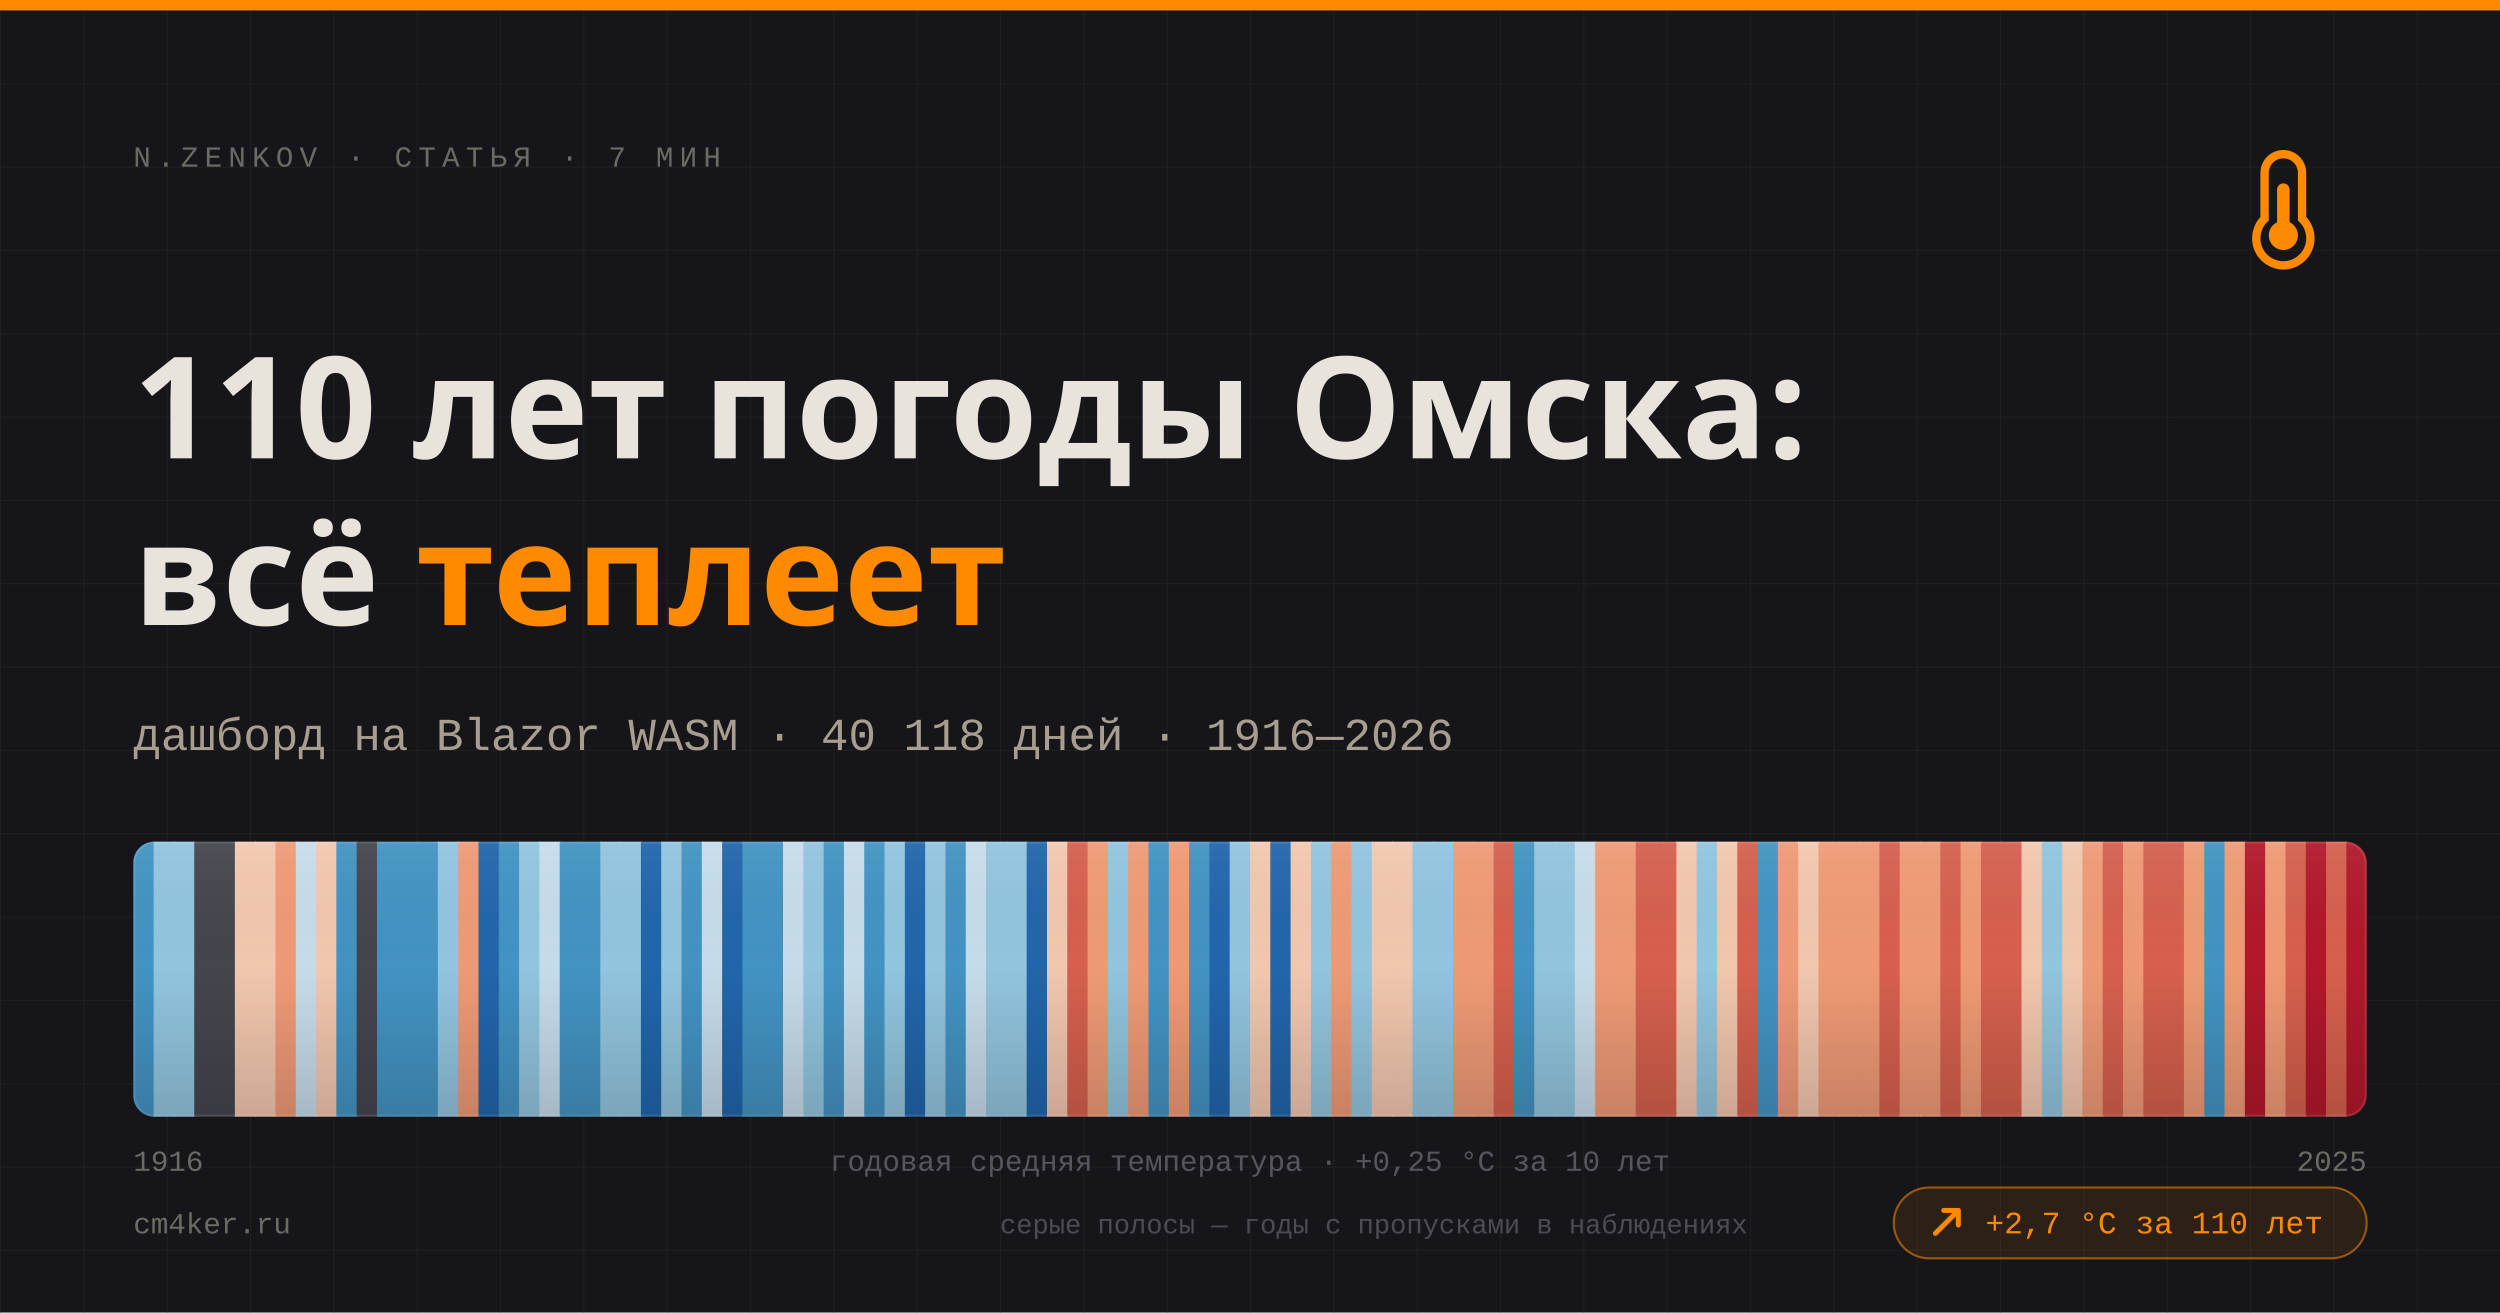
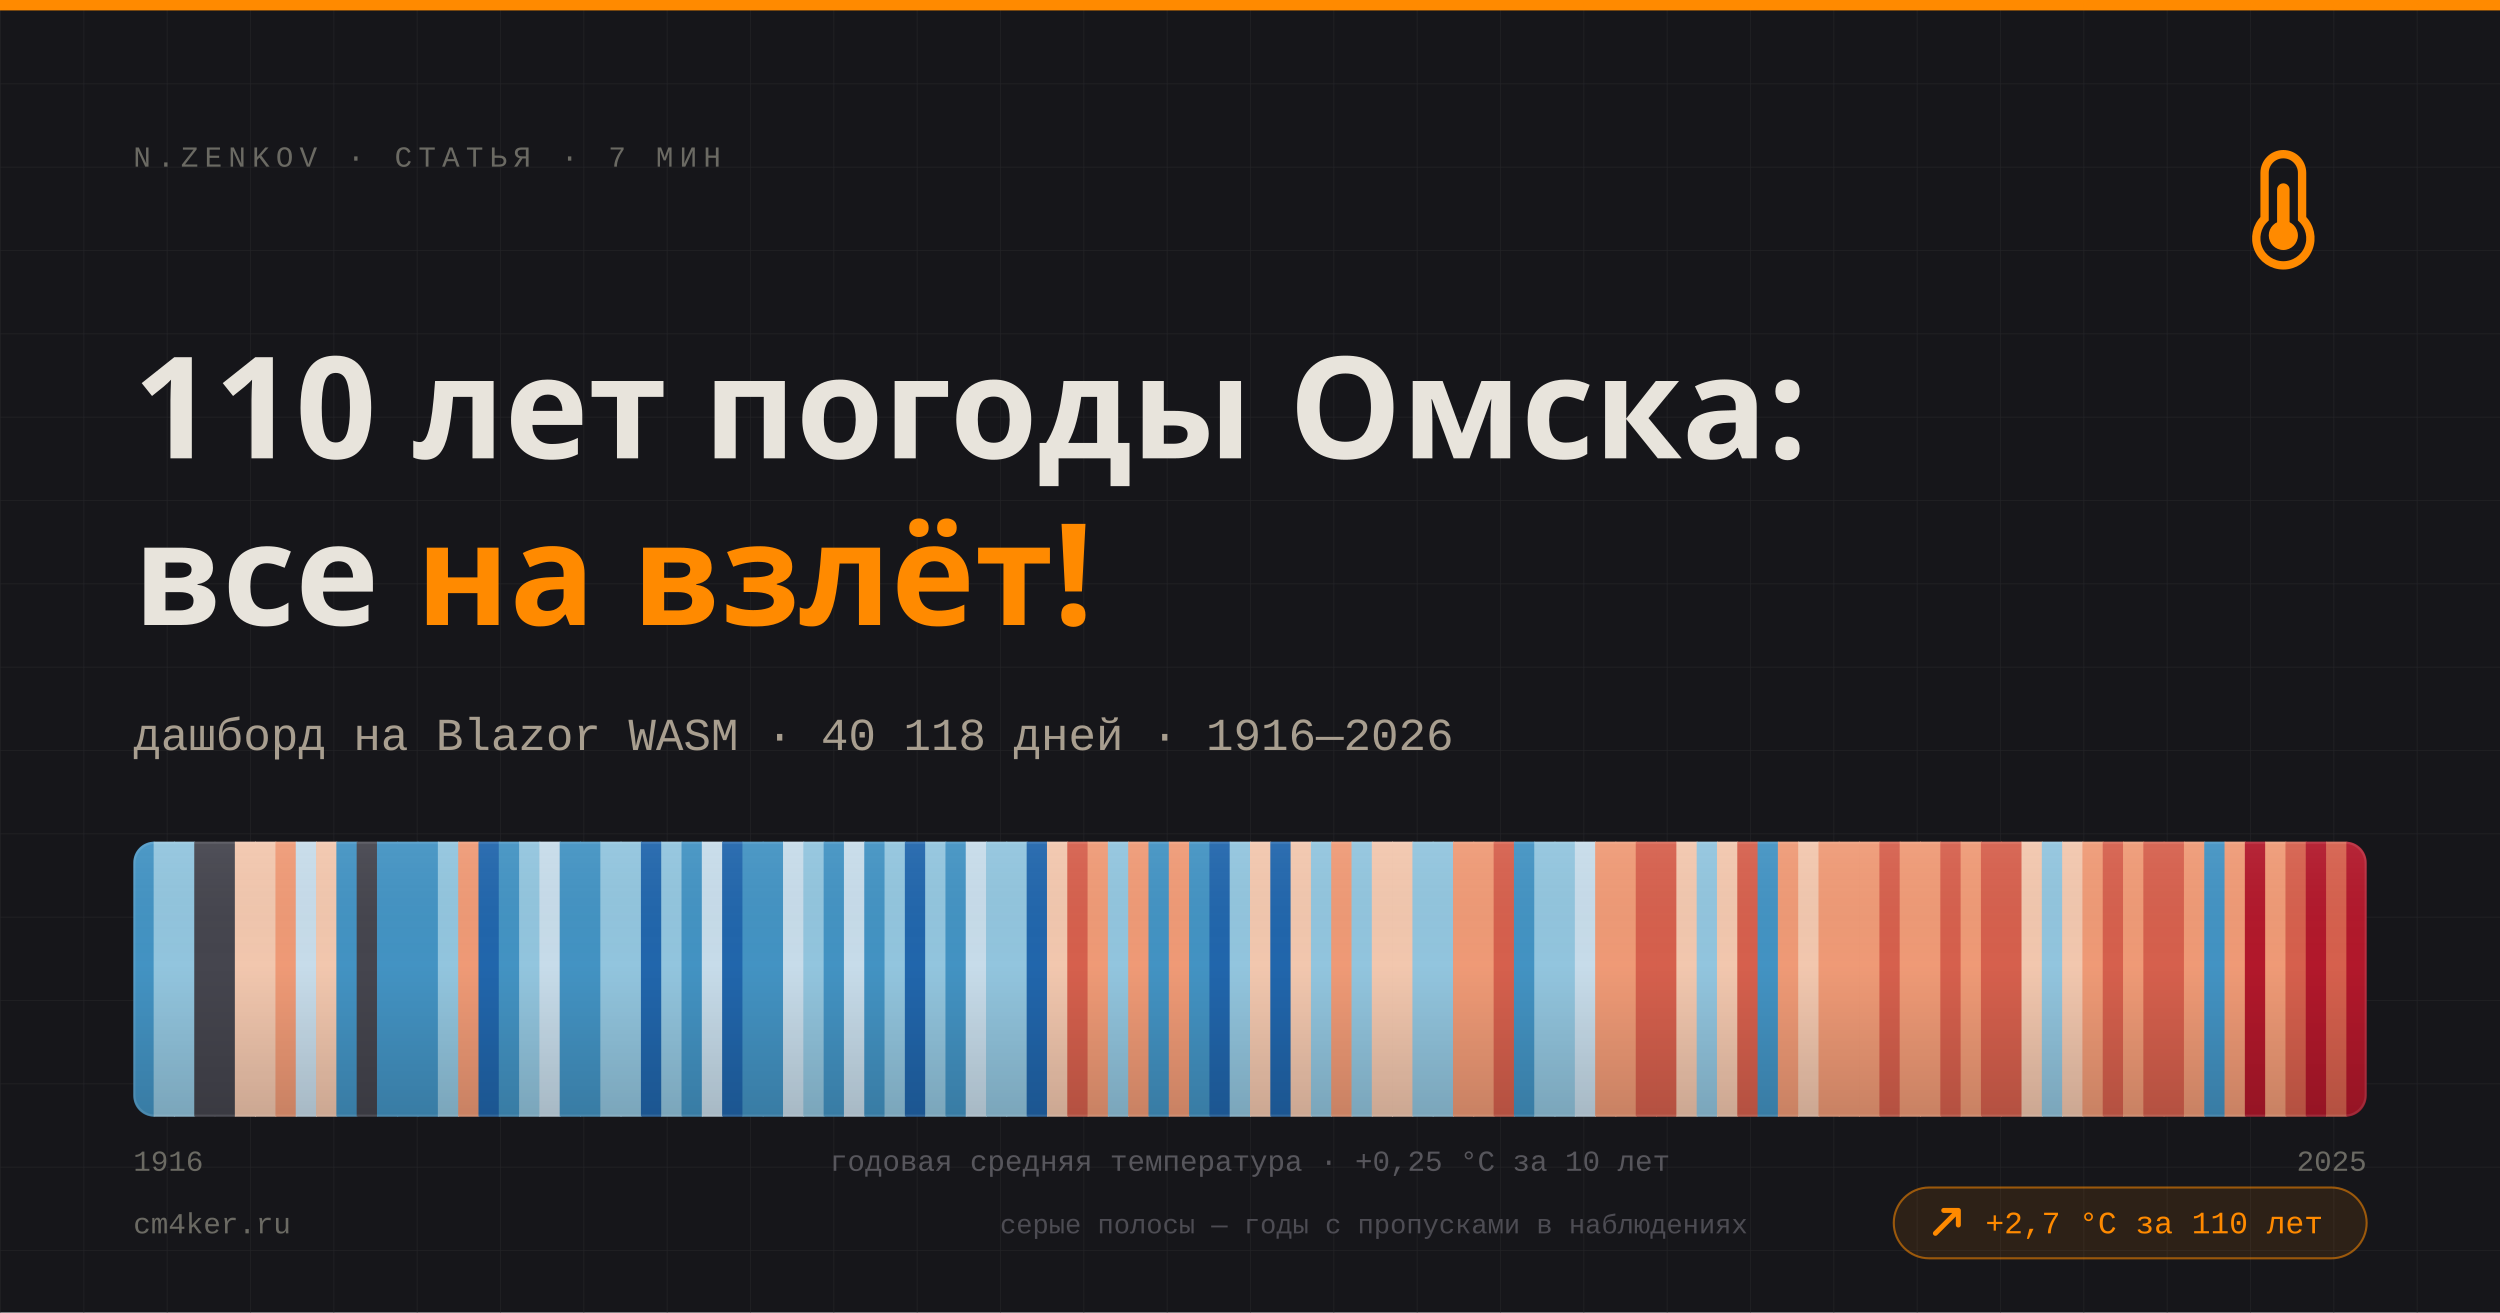
<svg xmlns="http://www.w3.org/2000/svg" viewBox="0 0 1200 630" width="1200" height="630">
  <defs>
    <pattern id="grid" x="0" y="0" width="40" height="40" patternUnits="userSpaceOnUse">
      <path d="M 40 0 L 0 0 0 40" fill="none" stroke="#26262a" stroke-width="0.5" />
    </pattern>
    <clipPath id="band">
      <rect x="64" y="404" width="1072" height="132" rx="10" />
    </clipPath>
    <linearGradient id="depth" x1="0" y1="0" x2="0" y2="1">
      <stop offset="0" stop-color="#ffffff" stop-opacity="0.06" />
      <stop offset="0.45" stop-color="#000000" stop-opacity="0" />
      <stop offset="1" stop-color="#000000" stop-opacity="0.16" />
    </linearGradient>
  </defs>
  <rect width="1200" height="630" fill="#16161a" />
  <rect width="1200" height="630" fill="url(#grid)" />
  <rect x="0" y="0" width="1200" height="5" fill="#ff8a00" />
  <text x="64" y="80" fill="#6b6a63" font-family="Consolas, 'Courier New', monospace" font-size="14" letter-spacing="3">N.ZENKOV  ·  СТАТЬЯ  ·  7 МИН</text>
  <text x="64" y="220" fill="#e8e4dc" font-family="'Segoe UI', Tahoma, sans-serif" font-weight="700" font-size="68">110 лет погоды Омска:</text>
-   <text x="64" y="300" fill="#e8e4dc" font-family="'Segoe UI', Tahoma, sans-serif" font-weight="700" font-size="68">всё <tspan fill="#ff8a00">теплеет</tspan>
+   <text x="64" y="300" fill="#e8e4dc" font-family="'Segoe UI', Tahoma, sans-serif" font-weight="700" font-size="68">все <tspan fill="#ff8a00">на взлёт!</tspan>
  </text>
  <text x="64" y="360" fill="#a89e8f" font-family="Consolas, 'Courier New', monospace" font-size="22">дашборд на Blazor WASM · 40 118 дней · 1916—2026</text>
  <g>
    <g clip-path="url(#band)">
      <rect x="64.00" y="404" width="10.15" height="132" fill="#4393c3" />
      <rect x="73.75" y="404" width="10.15" height="132" fill="#92c5de" />
      <rect x="83.49" y="404" width="10.15" height="132" fill="#92c5de" />
      <rect x="93.24" y="404" width="10.15" height="132" fill="#45454e" />
      <rect x="102.98" y="404" width="10.15" height="132" fill="#45454e" />
      <rect x="112.73" y="404" width="10.15" height="132" fill="#f2c7ae" />
      <rect x="122.47" y="404" width="10.15" height="132" fill="#f2c7ae" />
      <rect x="132.22" y="404" width="10.15" height="132" fill="#ef9a76" />
      <rect x="141.96" y="404" width="10.15" height="132" fill="#c7dcea" />
      <rect x="151.71" y="404" width="10.15" height="132" fill="#f2c7ae" />
      <rect x="161.45" y="404" width="10.15" height="132" fill="#4393c3" />
      <rect x="171.20" y="404" width="10.15" height="132" fill="#45454e" />
      <rect x="180.95" y="404" width="10.15" height="132" fill="#4393c3" />
      <rect x="190.69" y="404" width="10.15" height="132" fill="#4393c3" />
      <rect x="200.44" y="404" width="10.15" height="132" fill="#4393c3" />
      <rect x="210.18" y="404" width="10.15" height="132" fill="#92c5de" />
      <rect x="219.93" y="404" width="10.15" height="132" fill="#ef9a76" />
      <rect x="229.67" y="404" width="10.15" height="132" fill="#2166ac" />
      <rect x="239.42" y="404" width="10.15" height="132" fill="#4393c3" />
      <rect x="249.16" y="404" width="10.15" height="132" fill="#92c5de" />
      <rect x="258.91" y="404" width="10.15" height="132" fill="#c7dcea" />
      <rect x="268.65" y="404" width="10.15" height="132" fill="#4393c3" />
      <rect x="278.40" y="404" width="10.15" height="132" fill="#4393c3" />
      <rect x="288.15" y="404" width="10.15" height="132" fill="#92c5de" />
      <rect x="297.89" y="404" width="10.15" height="132" fill="#92c5de" />
      <rect x="307.64" y="404" width="10.15" height="132" fill="#2166ac" />
      <rect x="317.38" y="404" width="10.15" height="132" fill="#92c5de" />
      <rect x="327.13" y="404" width="10.15" height="132" fill="#4393c3" />
      <rect x="336.87" y="404" width="10.15" height="132" fill="#c7dcea" />
      <rect x="346.62" y="404" width="10.15" height="132" fill="#2166ac" />
      <rect x="356.36" y="404" width="10.15" height="132" fill="#4393c3" />
      <rect x="366.11" y="404" width="10.15" height="132" fill="#4393c3" />
      <rect x="375.85" y="404" width="10.15" height="132" fill="#c7dcea" />
      <rect x="385.60" y="404" width="10.15" height="132" fill="#92c5de" />
      <rect x="395.35" y="404" width="10.15" height="132" fill="#4393c3" />
      <rect x="405.09" y="404" width="10.15" height="132" fill="#c7dcea" />
      <rect x="414.84" y="404" width="10.15" height="132" fill="#4393c3" />
      <rect x="424.58" y="404" width="10.15" height="132" fill="#92c5de" />
      <rect x="434.33" y="404" width="10.15" height="132" fill="#2166ac" />
      <rect x="444.07" y="404" width="10.15" height="132" fill="#92c5de" />
      <rect x="453.82" y="404" width="10.15" height="132" fill="#4393c3" />
      <rect x="463.56" y="404" width="10.15" height="132" fill="#c7dcea" />
      <rect x="473.31" y="404" width="10.15" height="132" fill="#92c5de" />
      <rect x="483.05" y="404" width="10.15" height="132" fill="#92c5de" />
      <rect x="492.80" y="404" width="10.15" height="132" fill="#2166ac" />
      <rect x="502.55" y="404" width="10.15" height="132" fill="#f2c7ae" />
      <rect x="512.29" y="404" width="10.15" height="132" fill="#d6604d" />
      <rect x="522.04" y="404" width="10.15" height="132" fill="#ef9a76" />
      <rect x="531.78" y="404" width="10.15" height="132" fill="#92c5de" />
      <rect x="541.53" y="404" width="10.15" height="132" fill="#ef9a76" />
      <rect x="551.27" y="404" width="10.15" height="132" fill="#4393c3" />
      <rect x="561.02" y="404" width="10.15" height="132" fill="#ef9a76" />
      <rect x="570.76" y="404" width="10.15" height="132" fill="#4393c3" />
      <rect x="580.51" y="404" width="10.15" height="132" fill="#2166ac" />
      <rect x="590.25" y="404" width="10.15" height="132" fill="#92c5de" />
      <rect x="600.00" y="404" width="10.15" height="132" fill="#f2c7ae" />
      <rect x="609.75" y="404" width="10.15" height="132" fill="#2166ac" />
      <rect x="619.49" y="404" width="10.15" height="132" fill="#f2c7ae" />
      <rect x="629.24" y="404" width="10.15" height="132" fill="#92c5de" />
      <rect x="638.98" y="404" width="10.15" height="132" fill="#ef9a76" />
      <rect x="648.73" y="404" width="10.15" height="132" fill="#92c5de" />
      <rect x="658.47" y="404" width="10.15" height="132" fill="#f2c7ae" />
      <rect x="668.22" y="404" width="10.15" height="132" fill="#f2c7ae" />
      <rect x="677.96" y="404" width="10.15" height="132" fill="#92c5de" />
      <rect x="687.71" y="404" width="10.15" height="132" fill="#92c5de" />
      <rect x="697.45" y="404" width="10.15" height="132" fill="#ef9a76" />
      <rect x="707.20" y="404" width="10.15" height="132" fill="#ef9a76" />
      <rect x="716.95" y="404" width="10.15" height="132" fill="#d6604d" />
      <rect x="726.69" y="404" width="10.15" height="132" fill="#4393c3" />
      <rect x="736.44" y="404" width="10.15" height="132" fill="#92c5de" />
      <rect x="746.18" y="404" width="10.15" height="132" fill="#92c5de" />
      <rect x="755.93" y="404" width="10.15" height="132" fill="#c7dcea" />
      <rect x="765.67" y="404" width="10.15" height="132" fill="#ef9a76" />
      <rect x="775.42" y="404" width="10.15" height="132" fill="#ef9a76" />
      <rect x="785.16" y="404" width="10.15" height="132" fill="#d6604d" />
      <rect x="794.91" y="404" width="10.15" height="132" fill="#d6604d" />
      <rect x="804.65" y="404" width="10.15" height="132" fill="#f2c7ae" />
      <rect x="814.40" y="404" width="10.15" height="132" fill="#92c5de" />
      <rect x="824.15" y="404" width="10.15" height="132" fill="#f2c7ae" />
      <rect x="833.89" y="404" width="10.15" height="132" fill="#d6604d" />
      <rect x="843.64" y="404" width="10.15" height="132" fill="#4393c3" />
      <rect x="853.38" y="404" width="10.15" height="132" fill="#ef9a76" />
      <rect x="863.13" y="404" width="10.15" height="132" fill="#f2c7ae" />
      <rect x="872.87" y="404" width="10.15" height="132" fill="#ef9a76" />
      <rect x="882.62" y="404" width="10.15" height="132" fill="#ef9a76" />
      <rect x="892.36" y="404" width="10.15" height="132" fill="#ef9a76" />
      <rect x="902.11" y="404" width="10.15" height="132" fill="#d6604d" />
      <rect x="911.85" y="404" width="10.15" height="132" fill="#ef9a76" />
      <rect x="921.60" y="404" width="10.15" height="132" fill="#ef9a76" />
      <rect x="931.35" y="404" width="10.15" height="132" fill="#d6604d" />
      <rect x="941.09" y="404" width="10.15" height="132" fill="#ef9a76" />
      <rect x="950.84" y="404" width="10.15" height="132" fill="#d6604d" />
      <rect x="960.58" y="404" width="10.15" height="132" fill="#d6604d" />
      <rect x="970.33" y="404" width="10.15" height="132" fill="#f2c7ae" />
      <rect x="980.07" y="404" width="10.15" height="132" fill="#92c5de" />
      <rect x="989.82" y="404" width="10.15" height="132" fill="#f2c7ae" />
      <rect x="999.56" y="404" width="10.15" height="132" fill="#ef9a76" />
      <rect x="1009.31" y="404" width="10.15" height="132" fill="#d6604d" />
      <rect x="1019.05" y="404" width="10.15" height="132" fill="#ef9a76" />
      <rect x="1028.80" y="404" width="10.15" height="132" fill="#d6604d" />
      <rect x="1038.55" y="404" width="10.15" height="132" fill="#d6604d" />
      <rect x="1048.29" y="404" width="10.15" height="132" fill="#ef9a76" />
      <rect x="1058.04" y="404" width="10.15" height="132" fill="#4393c3" />
      <rect x="1067.78" y="404" width="10.15" height="132" fill="#ef9a76" />
      <rect x="1077.53" y="404" width="10.15" height="132" fill="#b2182b" />
      <rect x="1087.27" y="404" width="10.15" height="132" fill="#ef9a76" />
      <rect x="1097.02" y="404" width="10.15" height="132" fill="#d6604d" />
      <rect x="1106.76" y="404" width="10.15" height="132" fill="#b2182b" />
      <rect x="1116.51" y="404" width="10.15" height="132" fill="#d6604d" />
      <rect x="1126.25" y="404" width="10.15" height="132" fill="#b2182b" />
      <rect x="64" y="404" width="1072" height="132" fill="url(#depth)" />
    </g>
    <rect x="64.5" y="404.5" width="1071" height="131" rx="10" fill="none" stroke="#ffffff" stroke-opacity="0.10" />
  </g>
  <text x="64" y="562" fill="#6b6a63" font-family="Consolas, 'Courier New', monospace" font-size="14">1916</text>
  <text x="600" y="562" text-anchor="middle" fill="#57565c" font-family="Consolas, 'Courier New', monospace" font-size="14">годовая средняя температура · +0,25 °C за 10 лет</text>
  <text x="1136" y="562" text-anchor="end" fill="#6b6a63" font-family="Consolas, 'Courier New', monospace" font-size="14">2025</text>
  <text x="64" y="592" fill="#6b6a63" font-family="Consolas, 'Courier New', monospace" font-size="14">cm4ker.ru</text>
  <text x="480" y="592" fill="#4d4c53" font-family="Consolas, 'Courier New', monospace" font-size="13">серые полосы — годы с пропусками в наблюдениях</text>
  <g transform="translate(909, 570)">
    <rect x="0" y="0" width="227" height="34" rx="17" fill="#ff8a00" fill-opacity="0.10" stroke="#ff8a00" stroke-opacity="0.55" />
    <path d="M 20,22 L 31,11 M 24,11 L 31,11 L 31,18" fill="none" stroke="#ff8a00" stroke-width="2.4" stroke-linecap="round" stroke-linejoin="round" />
    <text x="44" y="22" fill="#ff8a00" font-family="Consolas, 'Courier New', monospace" font-size="15">+2,7 °C за 110 лет</text>
  </g>
  <g transform="translate(1056, 56)">
    <path d="M 40,18 A 9,9 0 0 1 49,27 L 49,49 A 13,13 0 1 1 31,49 L 31,27 A 9,9 0 0 1 40,18 Z" fill="none" stroke="#ff8a00" stroke-width="4" />
    <circle cx="40" cy="57" r="7" fill="#ff8a00" />
    <rect x="37" y="32" width="6" height="22" rx="3" fill="#ff8a00" />
  </g>
</svg>
